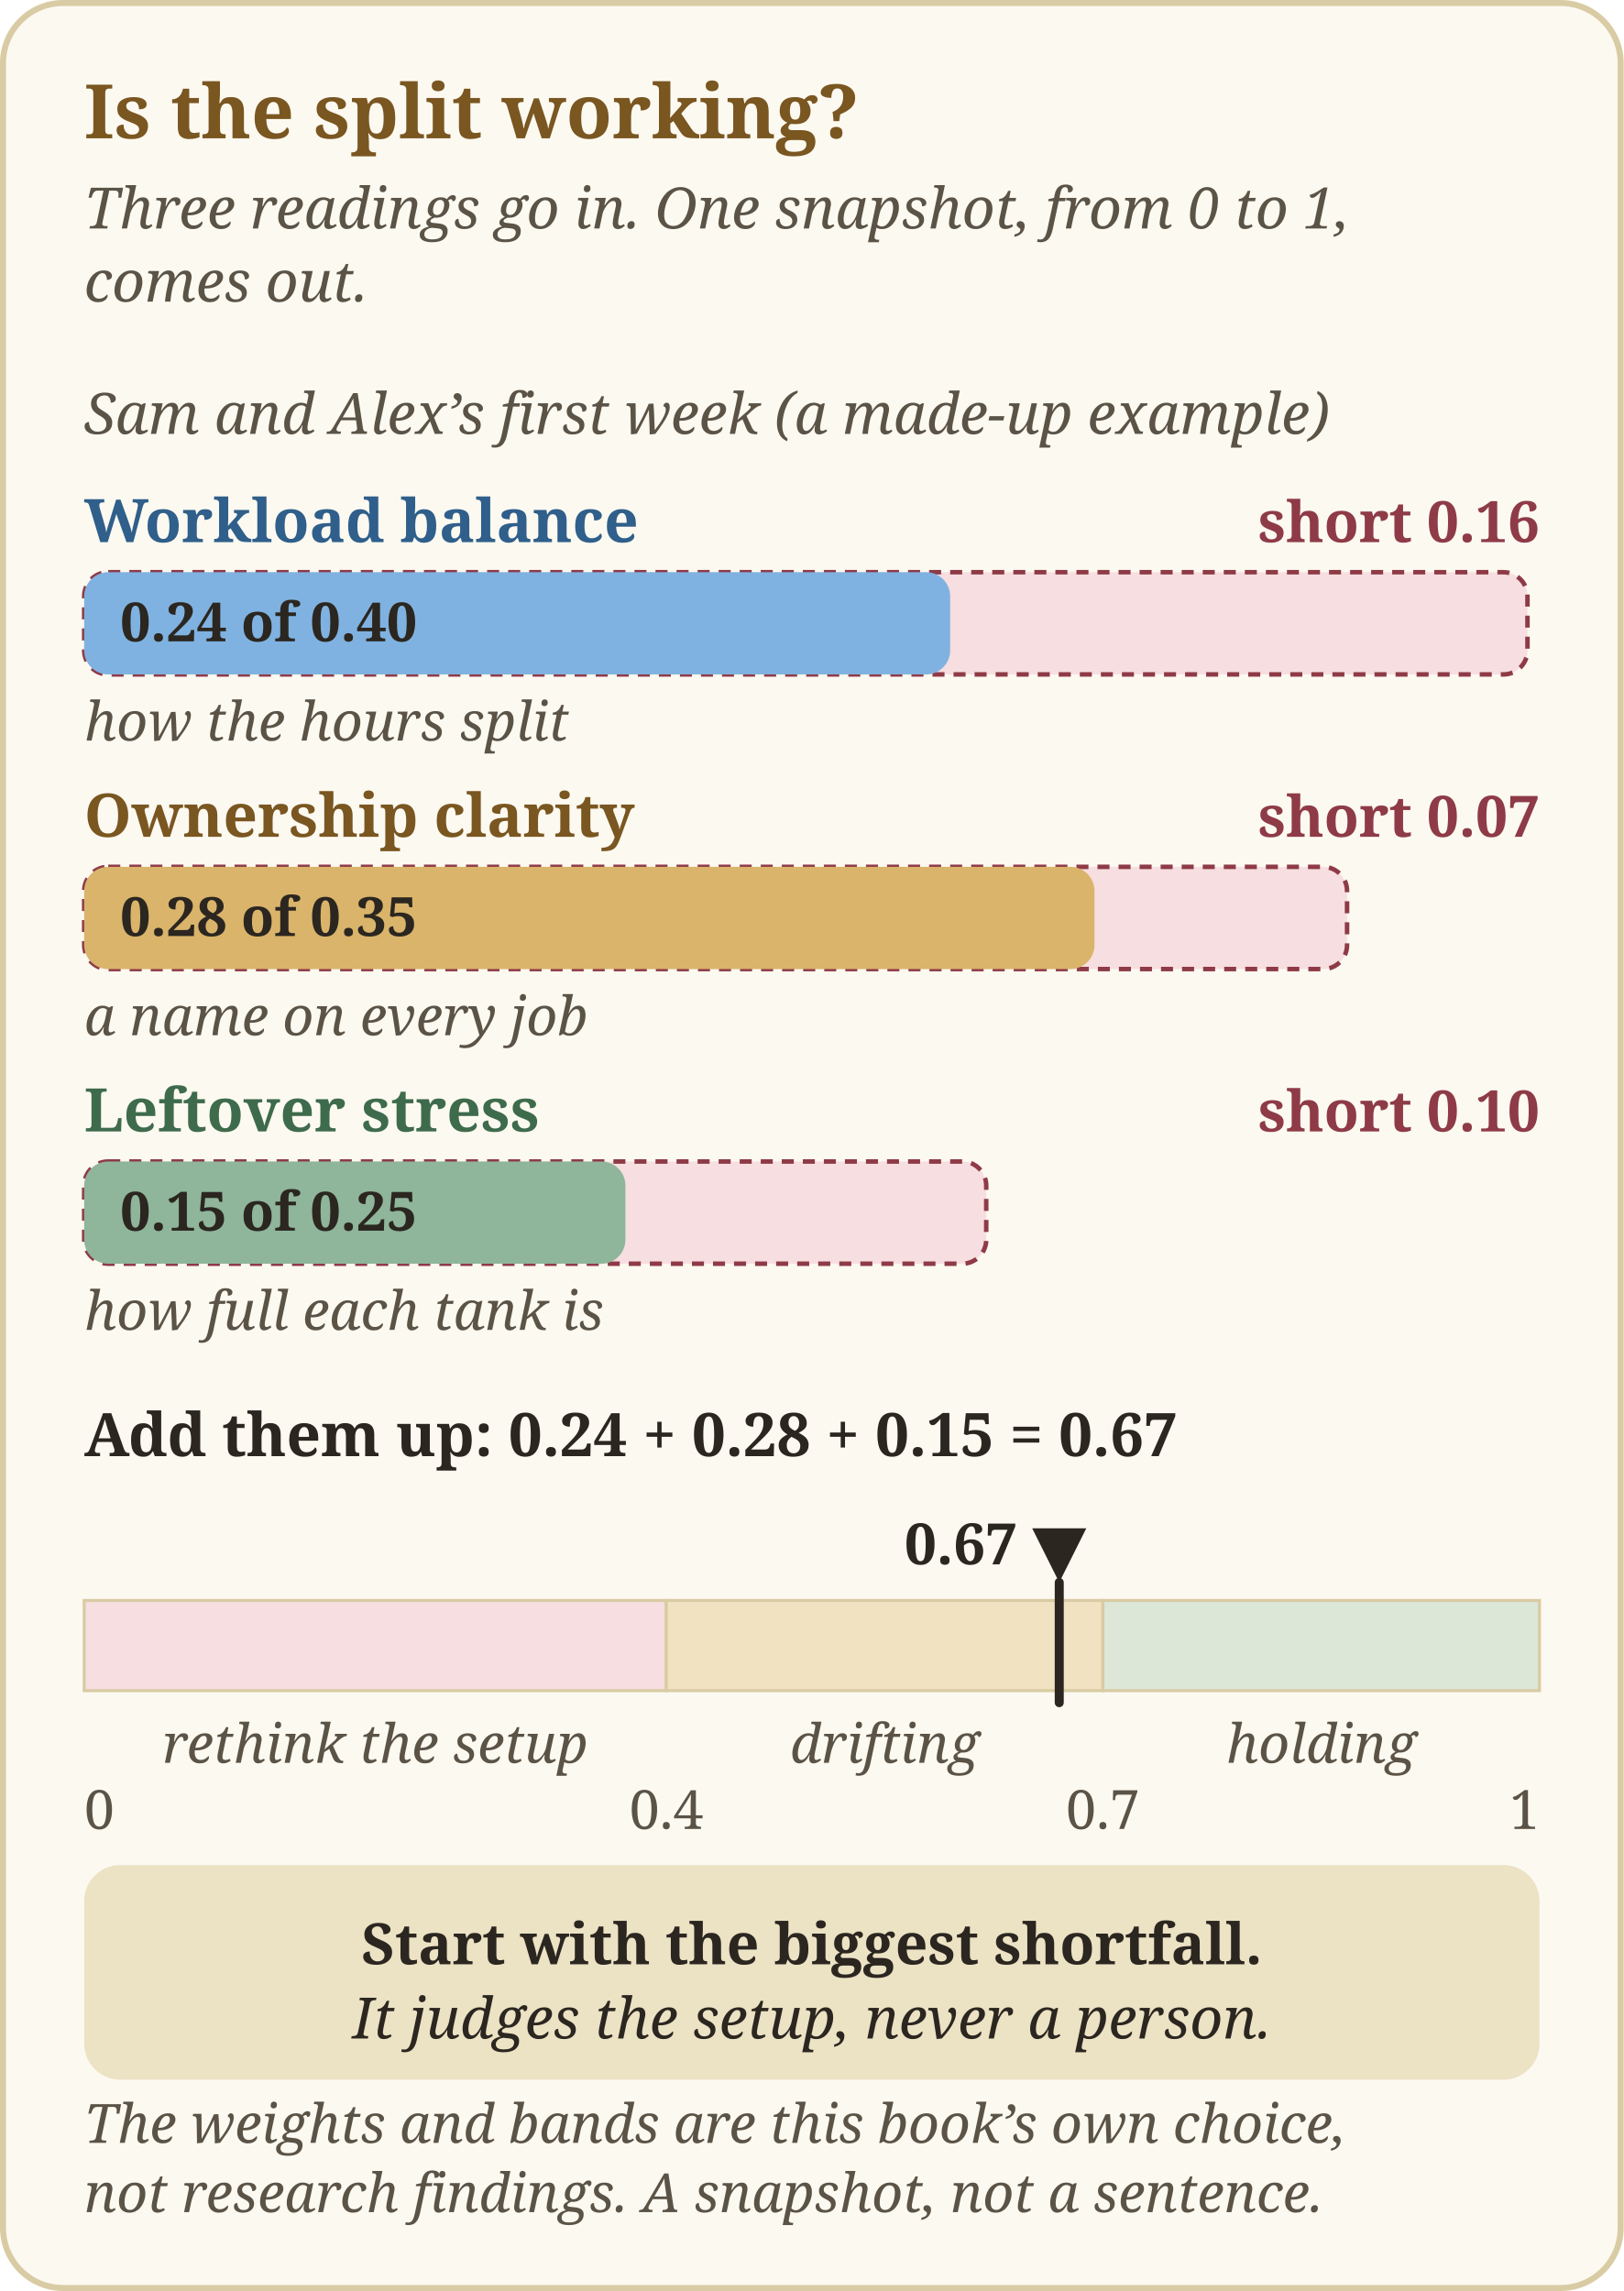
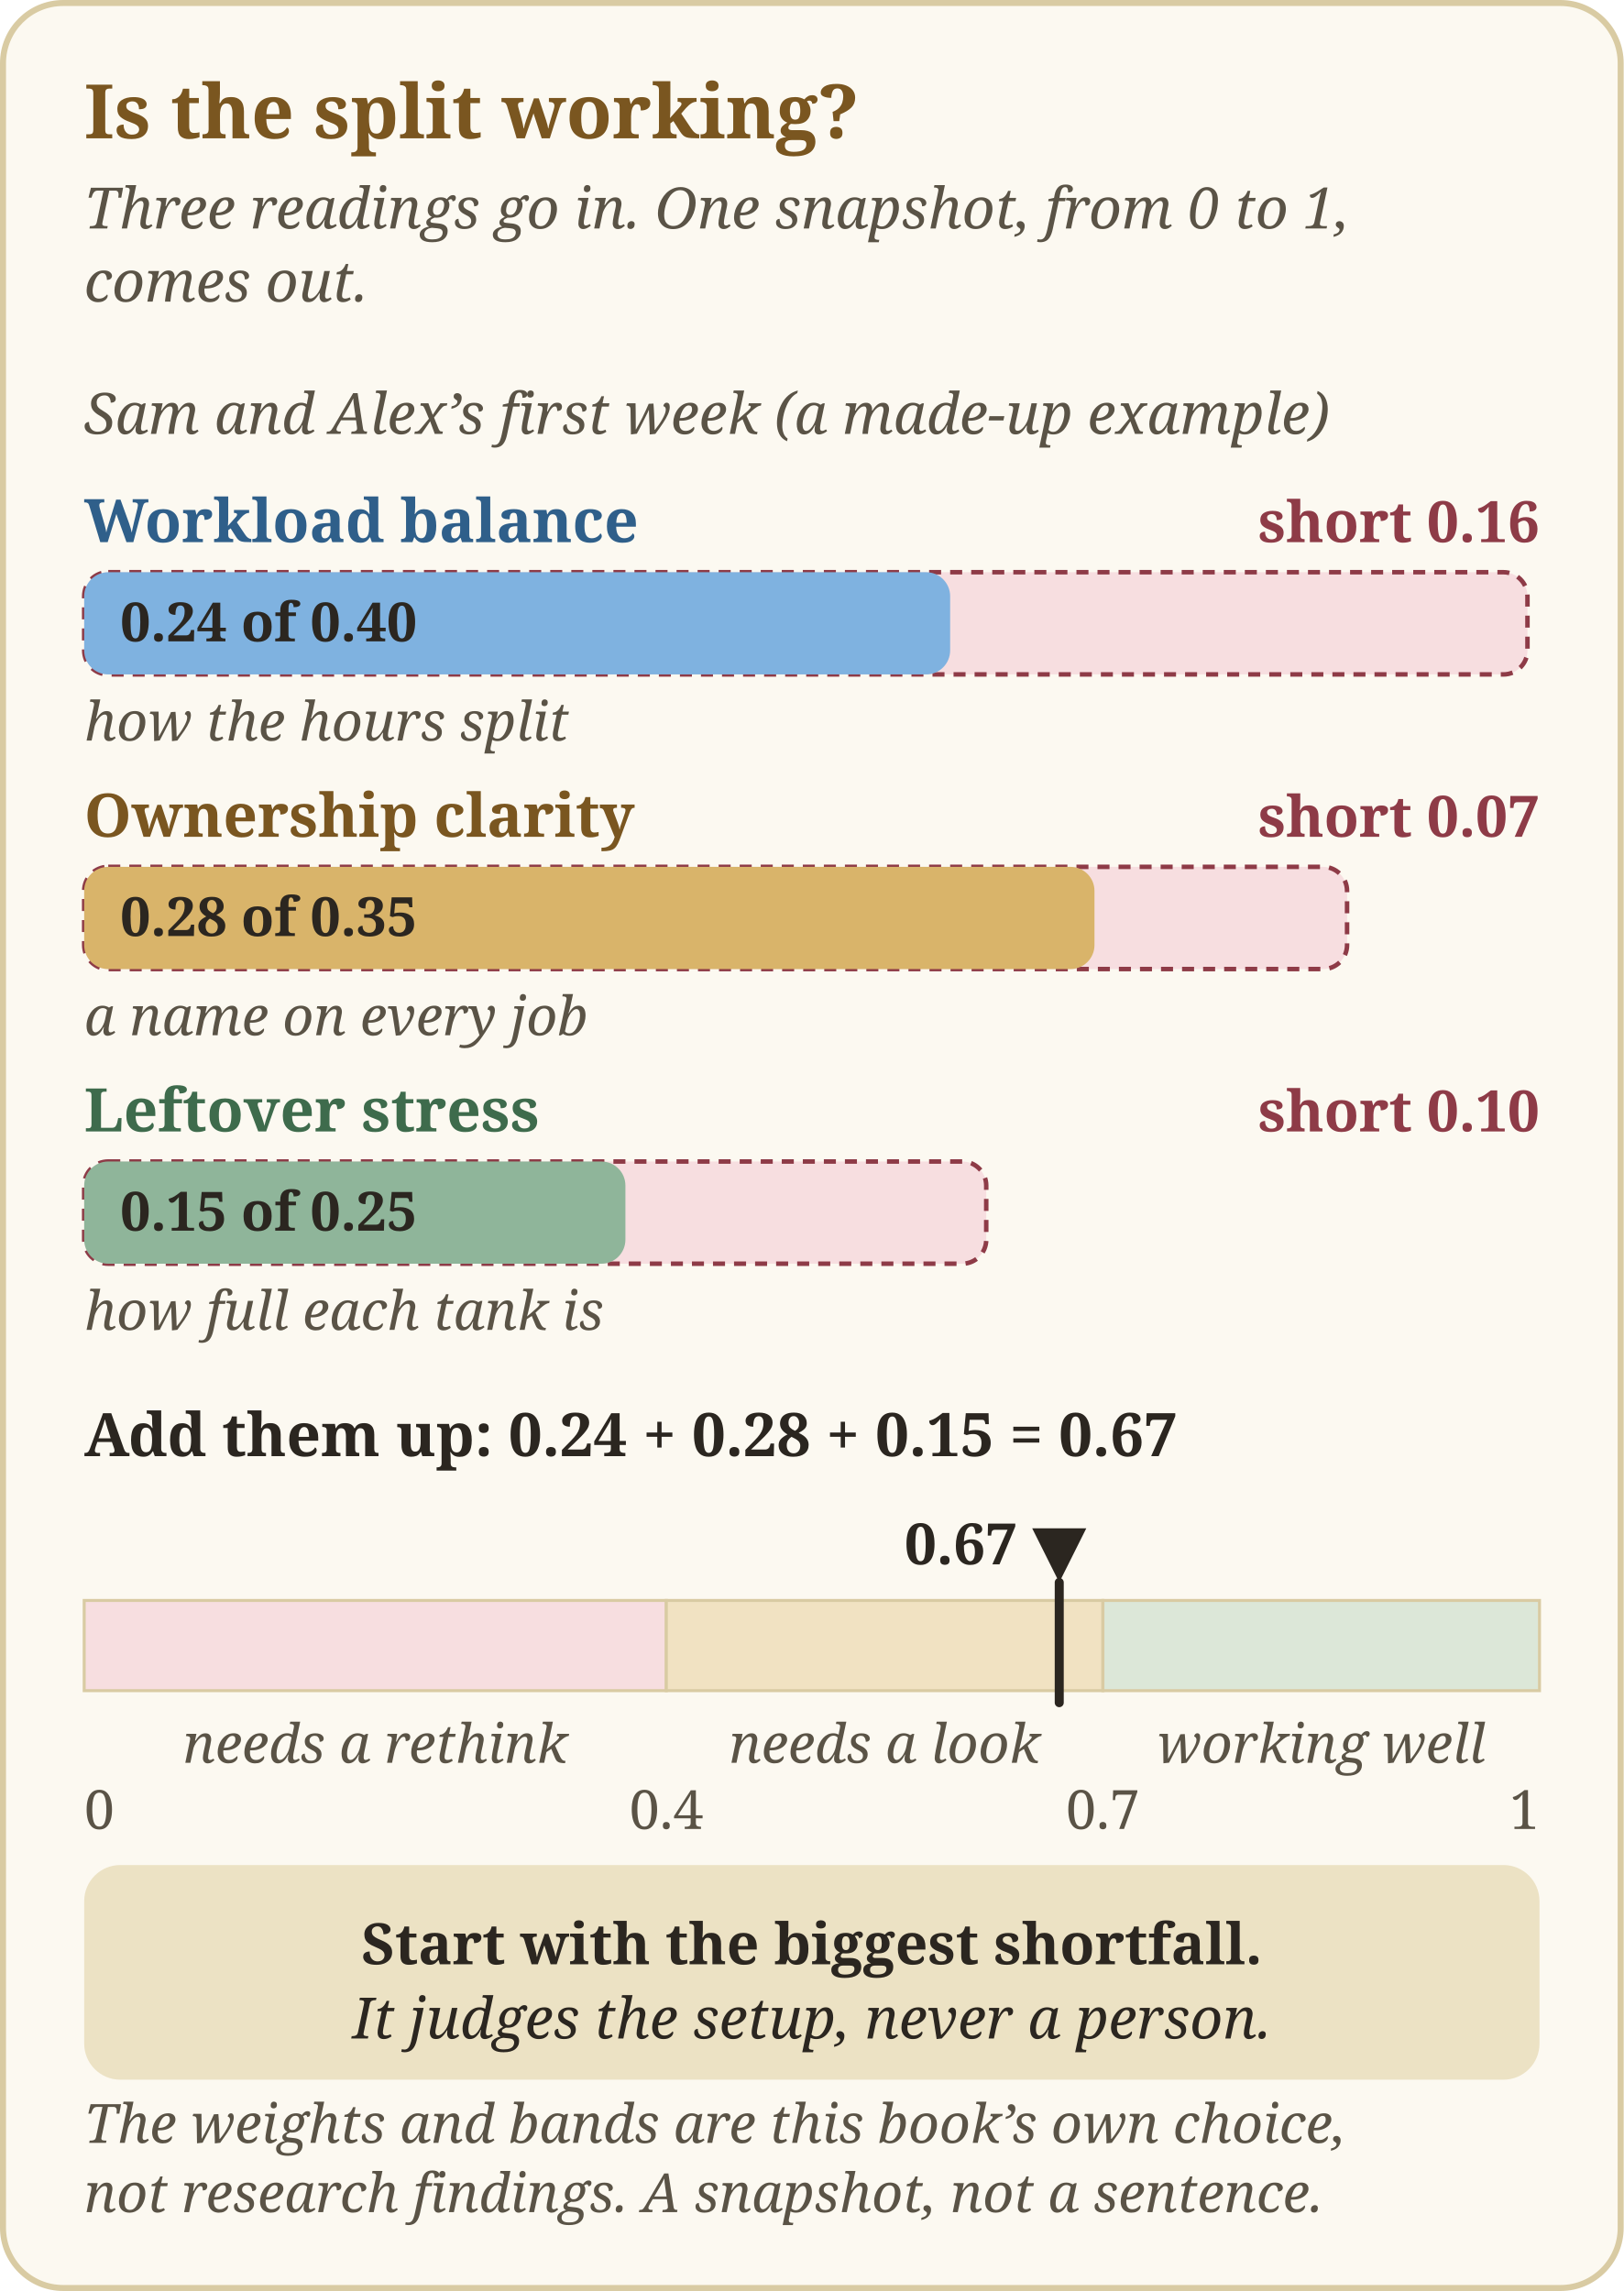
<svg xmlns="http://www.w3.org/2000/svg" viewBox="0 0 540 762" width="540" height="762" role="img" aria-labelledby="fig-ch2-check-t fig-ch2-check-d" font-family="Lora, Georgia, serif" fill="#2B2620">
  <rect x="1" y="1" width="538" height="760" rx="20" fill="#FCF9F1" stroke="#D9CBA3" stroke-width="2" />
  <text x="28" y="46" font-size="25" font-weight="bold" fill="#7A5620">Is the split working?</text>
  <text x="28" y="76" font-size="19" font-style="italic" fill="#5A5346">
    <tspan x="28" dy="0">Three readings go in. One snapshot, from 0 to 1,</tspan>
    <tspan x="28" dy="24.32">comes out.</tspan>
  </text>
  <text x="28" y="144.32" font-size="19" font-style="italic" fill="#5A5346">Sam and Alex’s first week (a made-up example)</text>
  <text x="28" y="180.32" font-size="20" font-weight="bold" fill="#2F5F8A">Workload balance</text>
  <text x="512" y="180.32" font-size="19" font-weight="bold" fill="#8E3B47" text-anchor="end">short 0.16</text>
  <rect x="28" y="190.32" width="480" height="34" rx="8" fill="#F7DEE0" stroke="#8E3B47" stroke-width="1.5" stroke-dasharray="4 3" />
  <rect x="28" y="190.32" width="288" height="34" rx="8" fill="#7FB2E0" />
  <text x="40" y="213.32" font-size="18" font-weight="bold">0.24 of 0.40</text>
  <text x="28" y="246.32" font-size="18" font-style="italic" fill="#5A5346">how the hours split</text>
  <text x="28" y="278.32" font-size="20" font-weight="bold" fill="#7A5620">Ownership clarity</text>
  <text x="512" y="278.32" font-size="19" font-weight="bold" fill="#8E3B47" text-anchor="end">short 0.07</text>
  <rect x="28" y="288.32" width="420" height="34" rx="8" fill="#F7DEE0" stroke="#8E3B47" stroke-width="1.5" stroke-dasharray="4 3" />
  <rect x="28" y="288.32" width="336" height="34" rx="8" fill="#D9B46A" />
  <text x="40" y="311.32" font-size="18" font-weight="bold">0.28 of 0.35</text>
  <text x="28" y="344.32" font-size="18" font-style="italic" fill="#5A5346">a name on every job</text>
  <text x="28" y="376.32" font-size="20" font-weight="bold" fill="#3E6B4C">Leftover stress</text>
  <text x="512" y="376.32" font-size="19" font-weight="bold" fill="#8E3B47" text-anchor="end">short 0.10</text>
  <rect x="28" y="386.32" width="300" height="34" rx="8" fill="#F7DEE0" stroke="#8E3B47" stroke-width="1.5" stroke-dasharray="4 3" />
  <rect x="28" y="386.32" width="180" height="34" rx="8" fill="#8FB59A" />
  <text x="40" y="409.32" font-size="18" font-weight="bold">0.15 of 0.25</text>
  <text x="28" y="442.32" font-size="18" font-style="italic" fill="#5A5346">how full each tank is</text>
  <text x="28" y="484.32" font-size="20" font-weight="bold">Add them up: 0.24 + 0.28 + 0.15 = 0.67</text>
  <rect x="28" y="532.32" width="193.6" height="30" rx="0" fill="#F7DEE0" stroke="#D9CBA3" stroke-width="1" />
-   <text x="124.8" y="586.32" font-size="18" font-style="italic" fill="#5A5346" text-anchor="middle">rethink the setup</text>
+   <text x="124.8" y="586.32" font-size="18" font-style="italic" fill="#5A5346" text-anchor="middle">needs a rethink</text>
  <rect x="221.6" y="532.32" width="145.2" height="30" rx="0" fill="#F1E2C2" stroke="#D9CBA3" stroke-width="1" />
-   <text x="294.2" y="586.32" font-size="18" font-style="italic" fill="#5A5346" text-anchor="middle">drifting</text>
+   <text x="294.2" y="586.32" font-size="18" font-style="italic" fill="#5A5346" text-anchor="middle">needs a look</text>
  <rect x="366.8" y="532.32" width="145.2" height="30" rx="0" fill="#DCE7D8" stroke="#D9CBA3" stroke-width="1" />
-   <text x="439.4" y="586.32" font-size="18" font-style="italic" fill="#5A5346" text-anchor="middle">holding</text>
+   <text x="439.4" y="586.32" font-size="18" font-style="italic" fill="#5A5346" text-anchor="middle">working well</text>
  <text x="28" y="608.32" font-size="18" fill="#5A5346">0</text>
  <text x="221.6" y="608.32" font-size="18" fill="#5A5346" text-anchor="middle">0.4</text>
  <text x="366.8" y="608.32" font-size="18" fill="#5A5346" text-anchor="middle">0.7</text>
  <text x="512" y="608.32" font-size="18" fill="#5A5346" text-anchor="end">1</text>
  <path d="M343.28 508.32 L361.28 508.32 L352.28 526.32 Z" fill="#2B2620" />
  <line x1="352.28" y1="526.32" x2="352.28" y2="566.32" stroke="#2B2620" stroke-width="3" stroke-linecap="round" />
  <text x="338.28" y="520.32" font-size="19" font-weight="bold" text-anchor="end">0.67</text>
  <rect x="28" y="620.32" width="484" height="71.4" rx="12" fill="#ECE2C4" />
  <text x="270" y="653.32" font-size="19" font-weight="bold" text-anchor="middle">Start with the biggest shortfall.</text>
  <text x="270" y="678.02" font-size="19" font-style="italic" text-anchor="middle">It judges the setup, never a person.</text>
  <text x="28" y="712.72" font-size="18" font-style="italic" fill="#5A5346">
    <tspan x="28" dy="0">The weights and bands are this book’s own choice,</tspan>
    <tspan x="28" dy="23.04">not research findings. A snapshot, not a sentence.</tspan>
  </text>
</svg>
